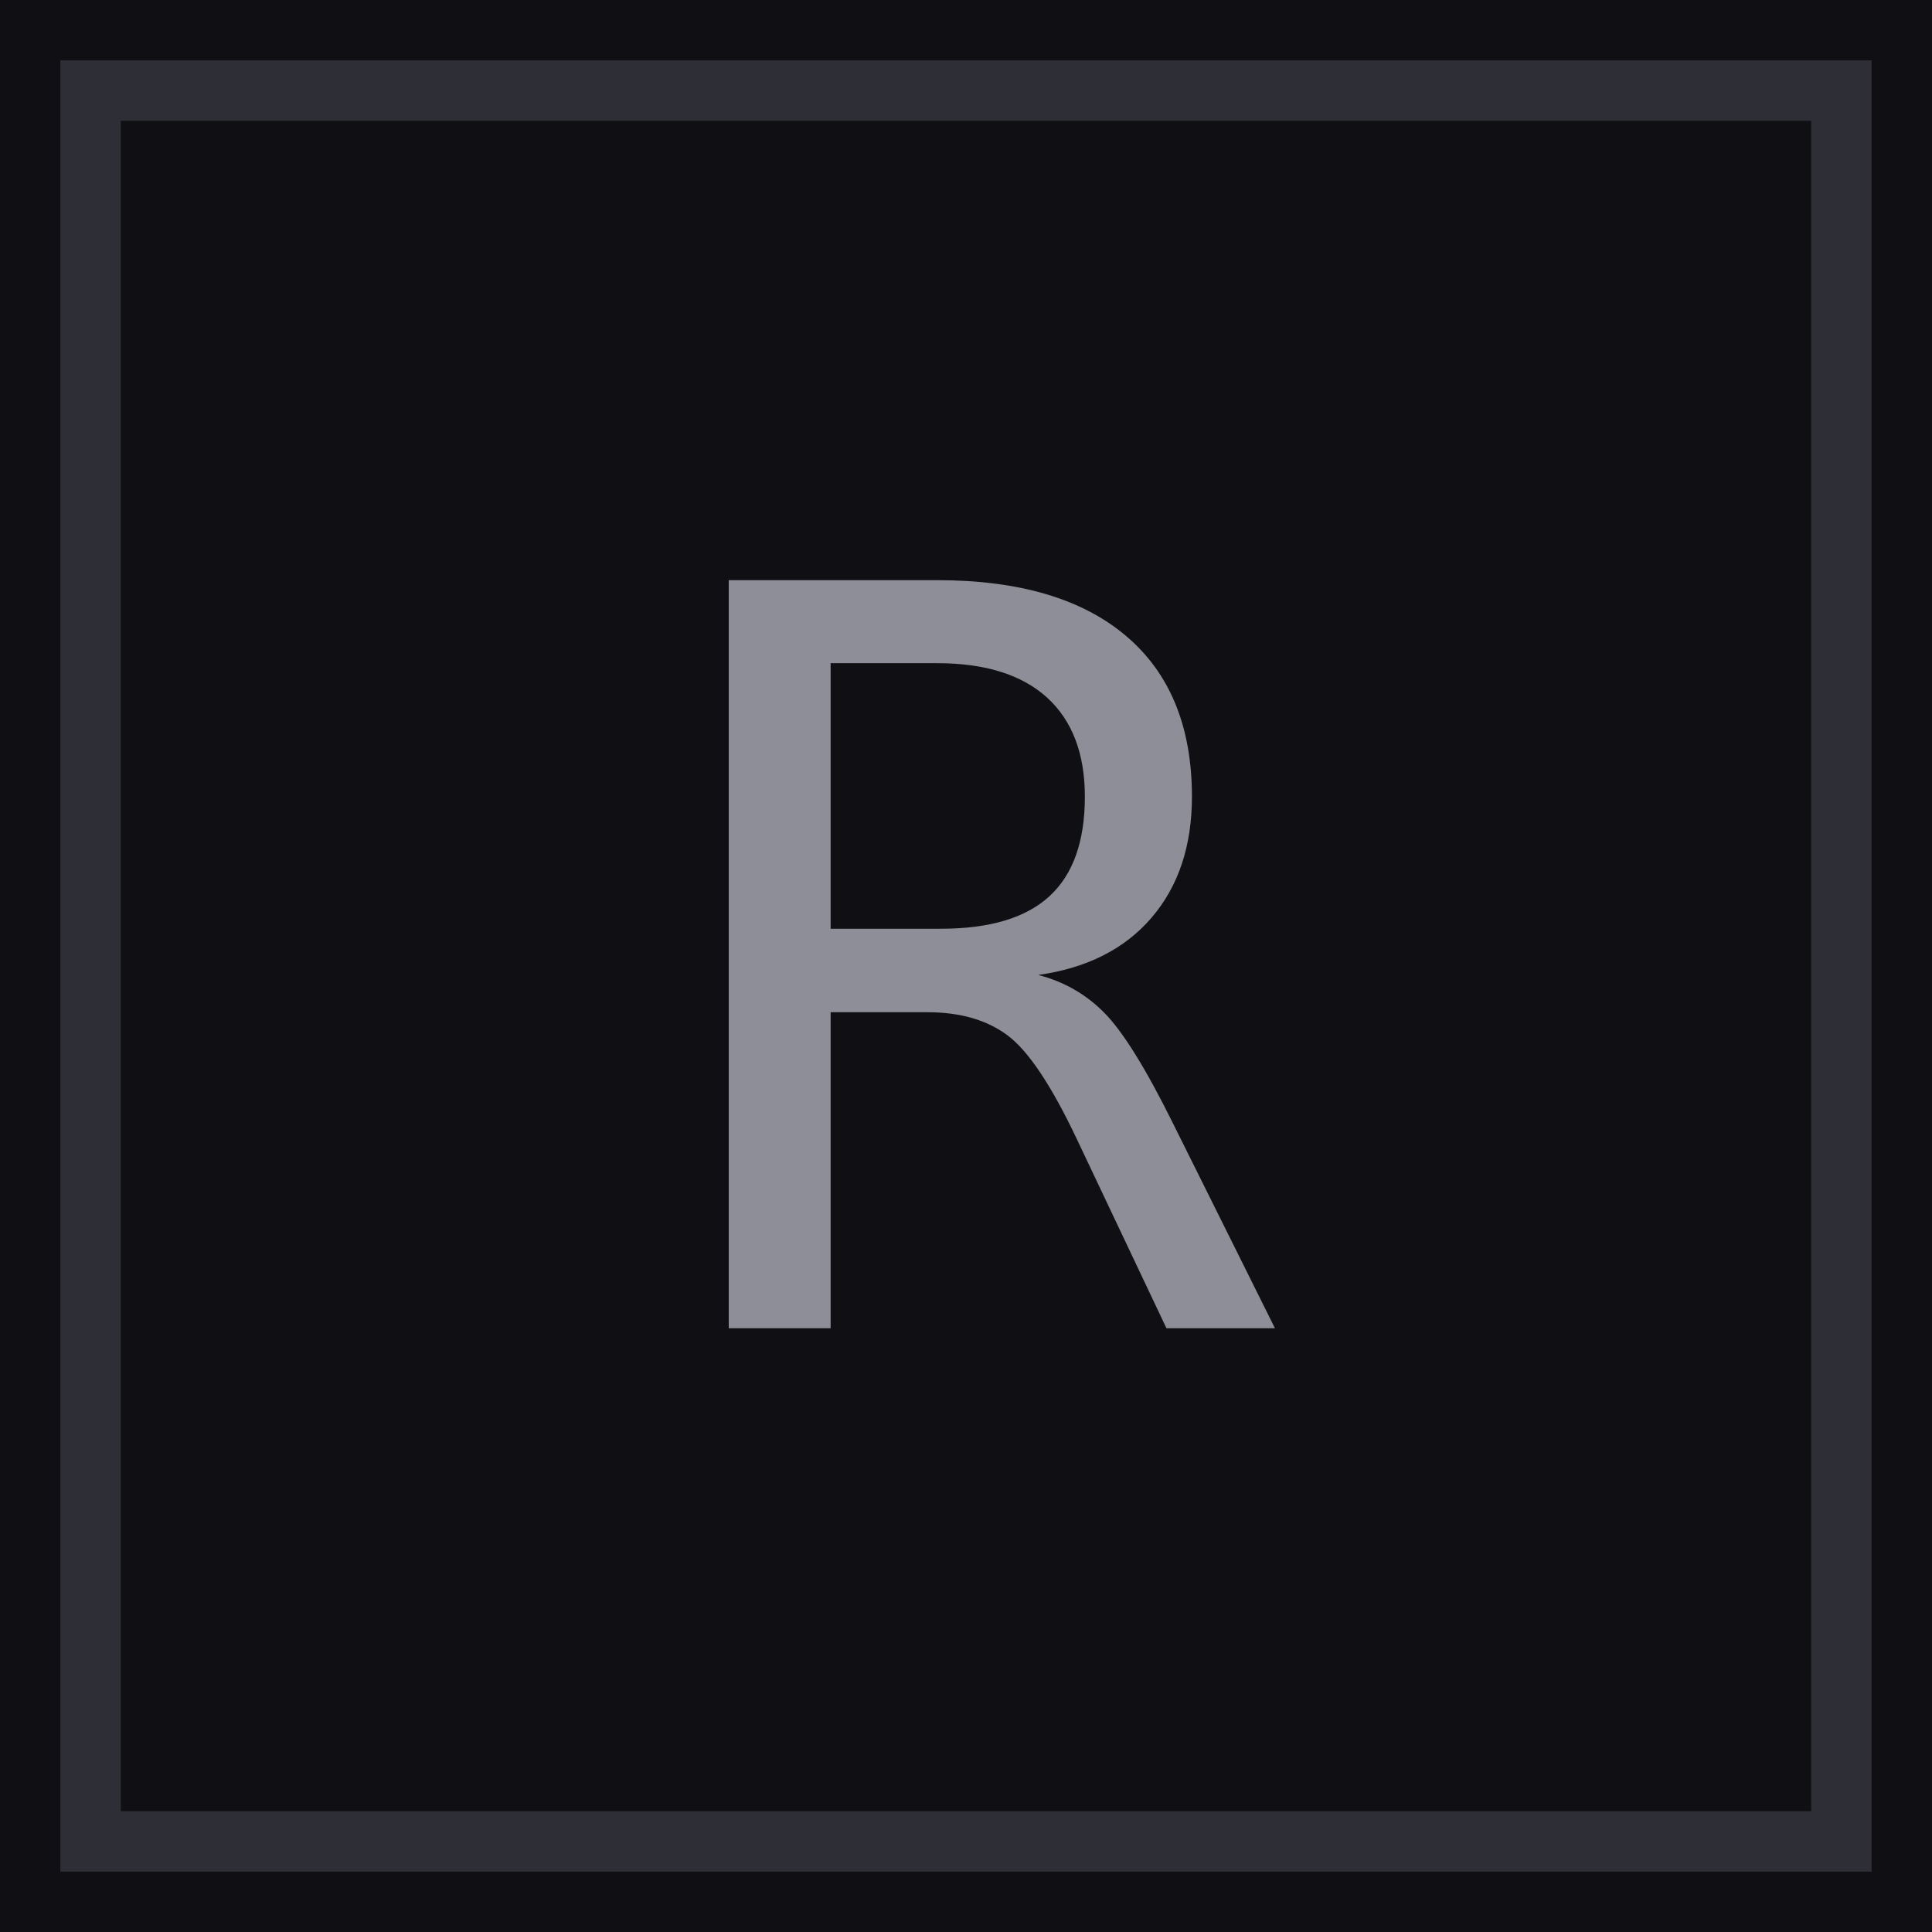
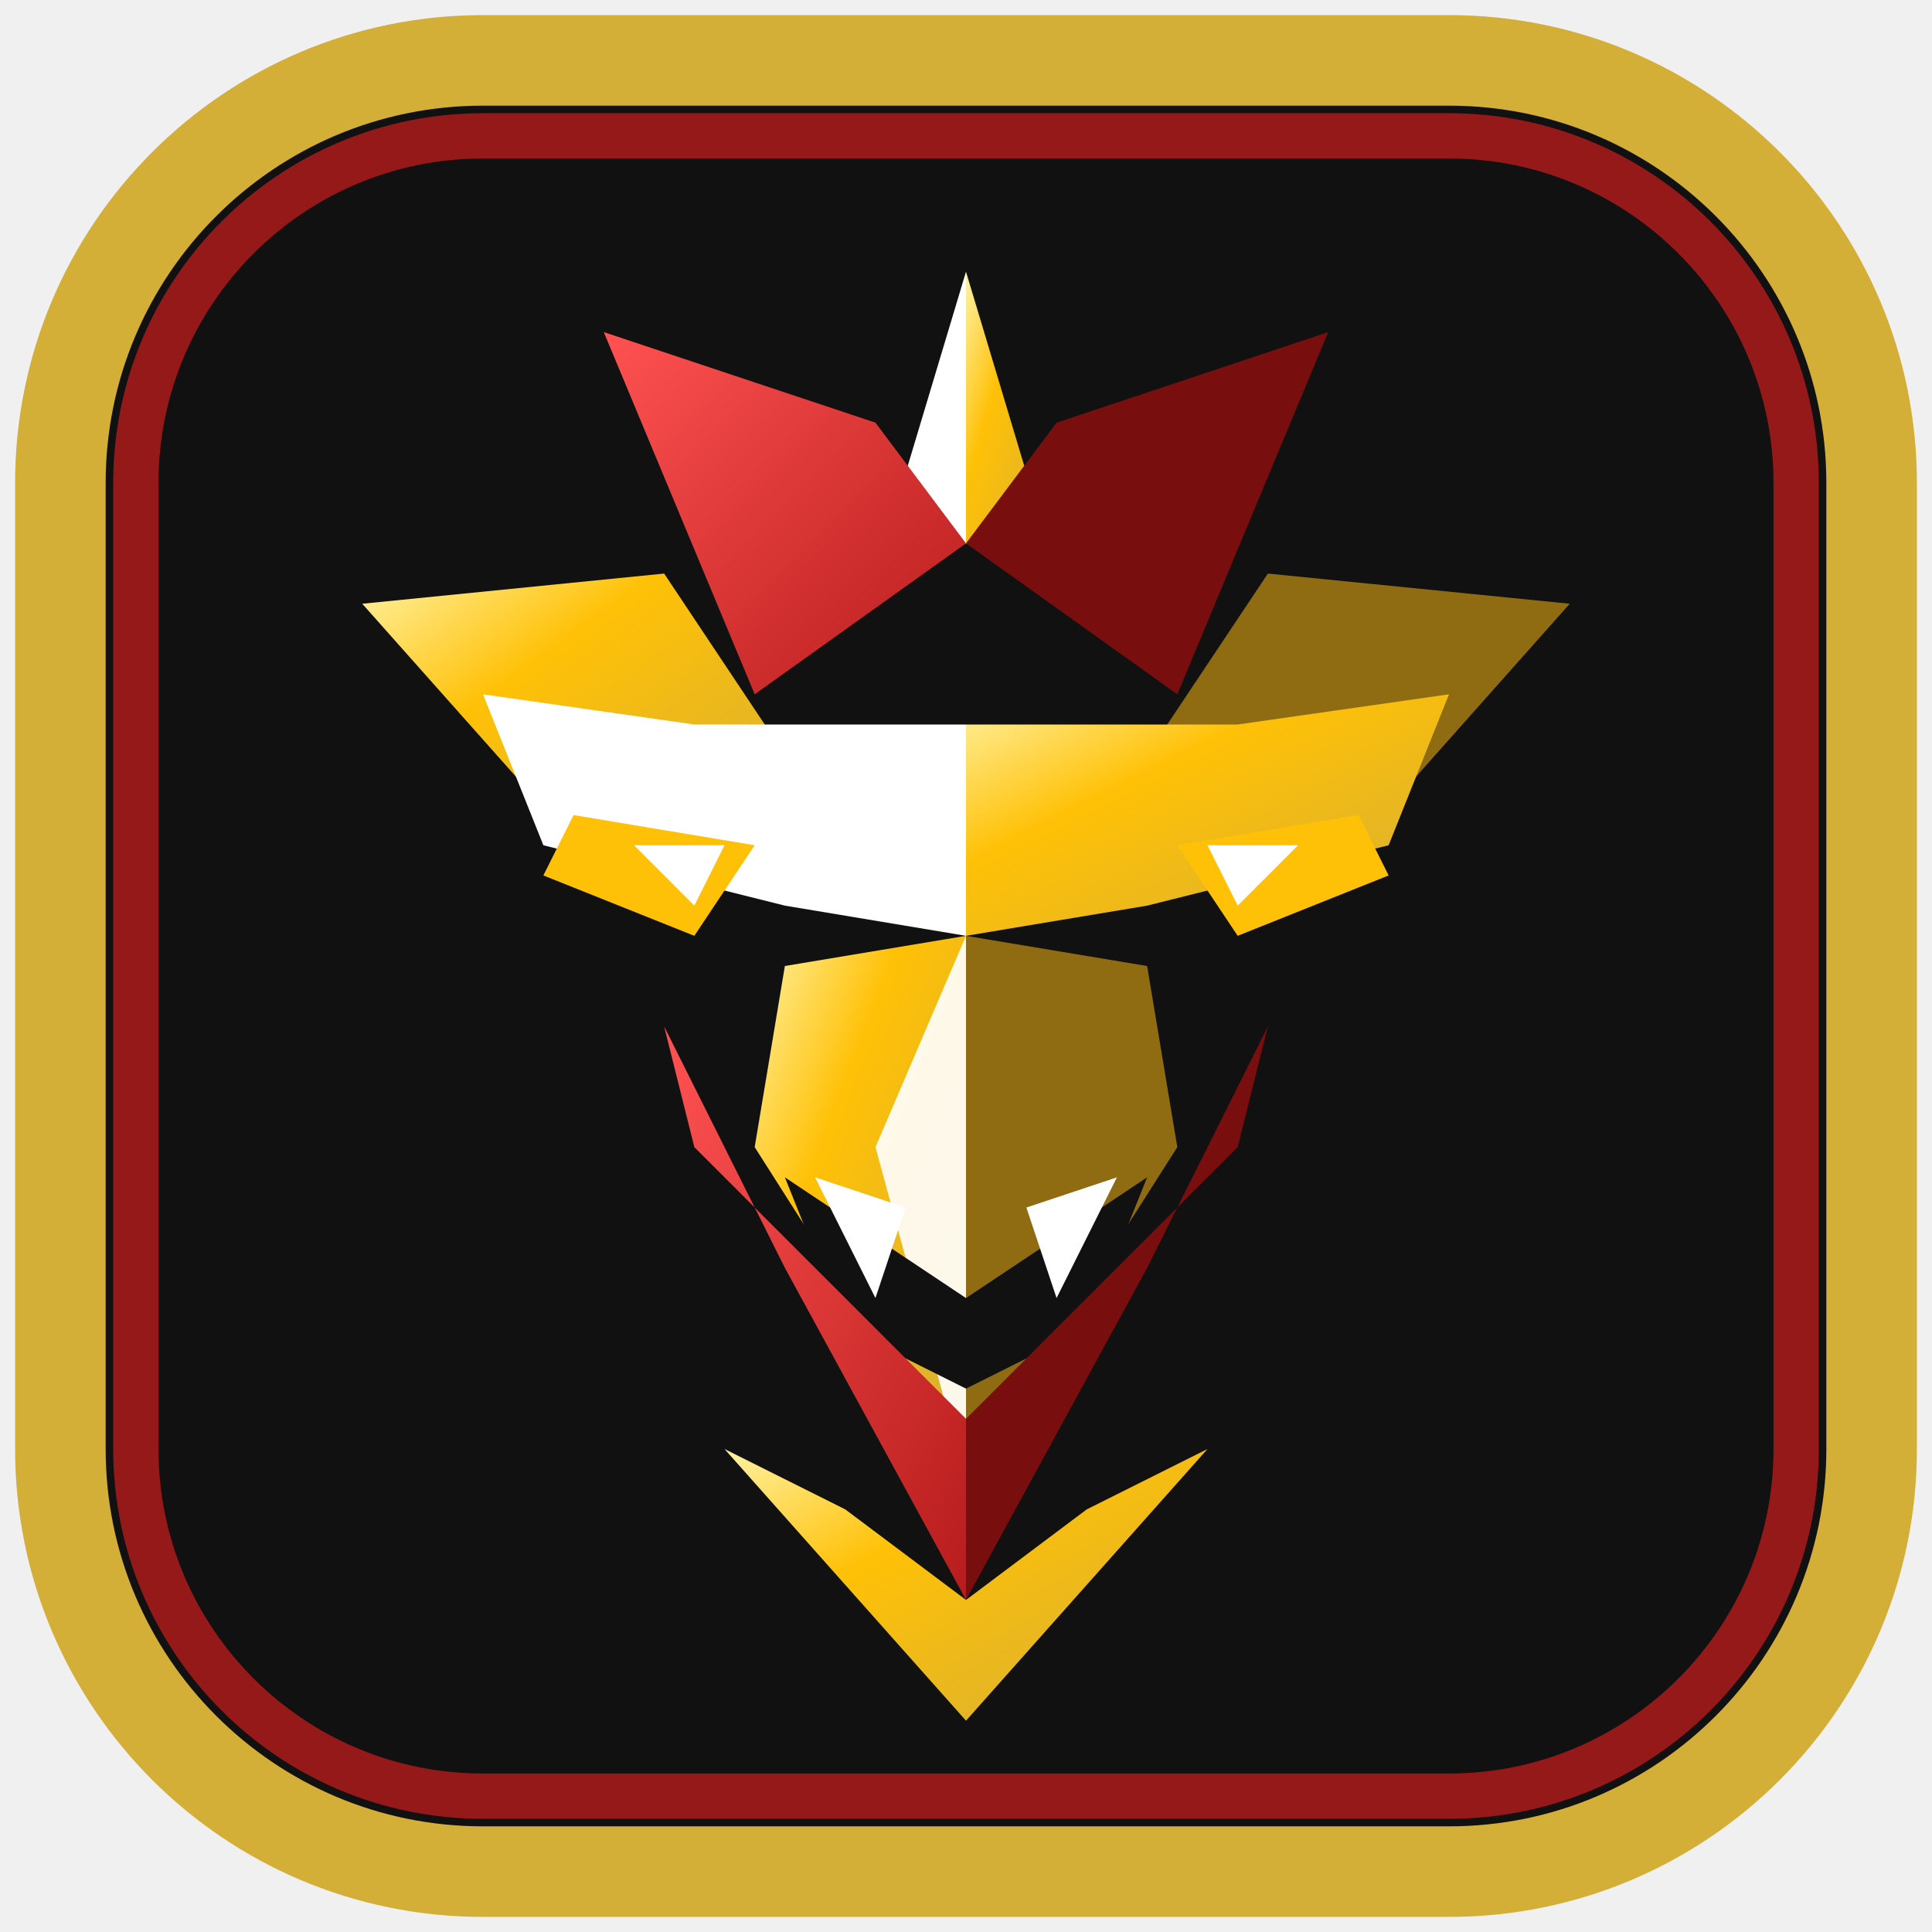
- <svg xmlns="http://www.w3.org/2000/svg" width="64" height="64" viewBox="0 0 64 64">
-   <rect width="64" height="64" fill="#101014" />
-   <rect x="3" y="3" width="58" height="58" fill="none" stroke="#2E2E36" stroke-width="2" />
-   <text x="32" y="44" text-anchor="middle" font-family="monospace" font-size="34" fill="#8E8E99">R</text>
+ <svg xmlns="http://www.w3.org/2000/svg" viewBox="0 0 64 64" width="64" height="64">
+   <defs>
+     <linearGradient id="fav-gold" x1="0%" y1="0%" x2="100%" y2="100%">
+       <stop offset="0%" stop-color="#FFF2A3" />
+       <stop offset="35%" stop-color="#FFC107" />
+       <stop offset="100%" stop-color="#D4AF37" />
+     </linearGradient>
+     <linearGradient id="fav-red" x1="0%" y1="0%" x2="100%" y2="100%">
+       <stop offset="0%" stop-color="#FF5252" />
+       <stop offset="100%" stop-color="#B71C1C" />
+     </linearGradient>
+   </defs>
+   <rect x="2" y="2" width="60" height="60" rx="14" fill="#111111" stroke="#D4AF37" stroke-width="3" />
+   <rect x="4.5" y="4.5" width="55" height="55" rx="11.5" fill="none" stroke="#B71C1C" stroke-width="1.5" opacity="0.8" />
+   <g id="fav-raptor">
+     <polygon points="32,9 29,19 32,18" fill="#FFFFFF" />
+     <polygon points="32,9 35,19 32,18" fill="url(#fav-gold)" />
+     <polygon points="29,14 20,11 25,23 32,18" fill="url(#fav-red)" />
+     <polygon points="35,14 44,11 39,23 32,18" fill="#780E0E" />
+     <polygon points="22,19 12,20 20,29 26,25" fill="url(#fav-gold)" />
+     <polygon points="42,19 52,20 44,29 38,25" fill="#8F6B12" />
+     <polygon points="32,24 23,24 16,23 18,28 26,30 32,31" fill="#FFFFFF" />
+     <polygon points="32,24 41,24 48,23 46,28 38,30 32,31" fill="url(#fav-gold)" />
+     <polygon points="19,27 25,28 23,31 18,29" fill="#FFC107" />
+     <polygon points="21,28 24,28 23,30" fill="#FFFFFF" />
+     <polygon points="45,27 39,28 41,31 46,29" fill="#FFC107" />
+     <polygon points="43,28 40,28 41,30" fill="#FFFFFF" />
+     <polygon points="32,31 26,32 25,38 32,49 32,43" fill="url(#fav-gold)" />
+     <polygon points="32,31 29,38 32,49" fill="#FFFFFF" opacity="0.9" />
+     <polygon points="32,31 38,32 39,38 32,49 32,43" fill="#8F6B12" />
+     <polygon points="26,39 32,43 38,39 36,44 32,46 28,44" fill="#111111" />
+     <polygon points="27,39 29,43 30,40" fill="#FFFFFF" />
+     <polygon points="37,39 35,43 34,40" fill="#FFFFFF" />
+     <polygon points="22,34 26,42 32,53 32,47 28,43 23,38" fill="url(#fav-red)" />
+     <polygon points="42,34 38,42 32,53 32,47 36,43 41,38" fill="#780E0E" />
+     <polygon points="32,53 36,50 40,48 32,57 24,48 28,50" fill="url(#fav-gold)" />
+   </g>
</svg>
